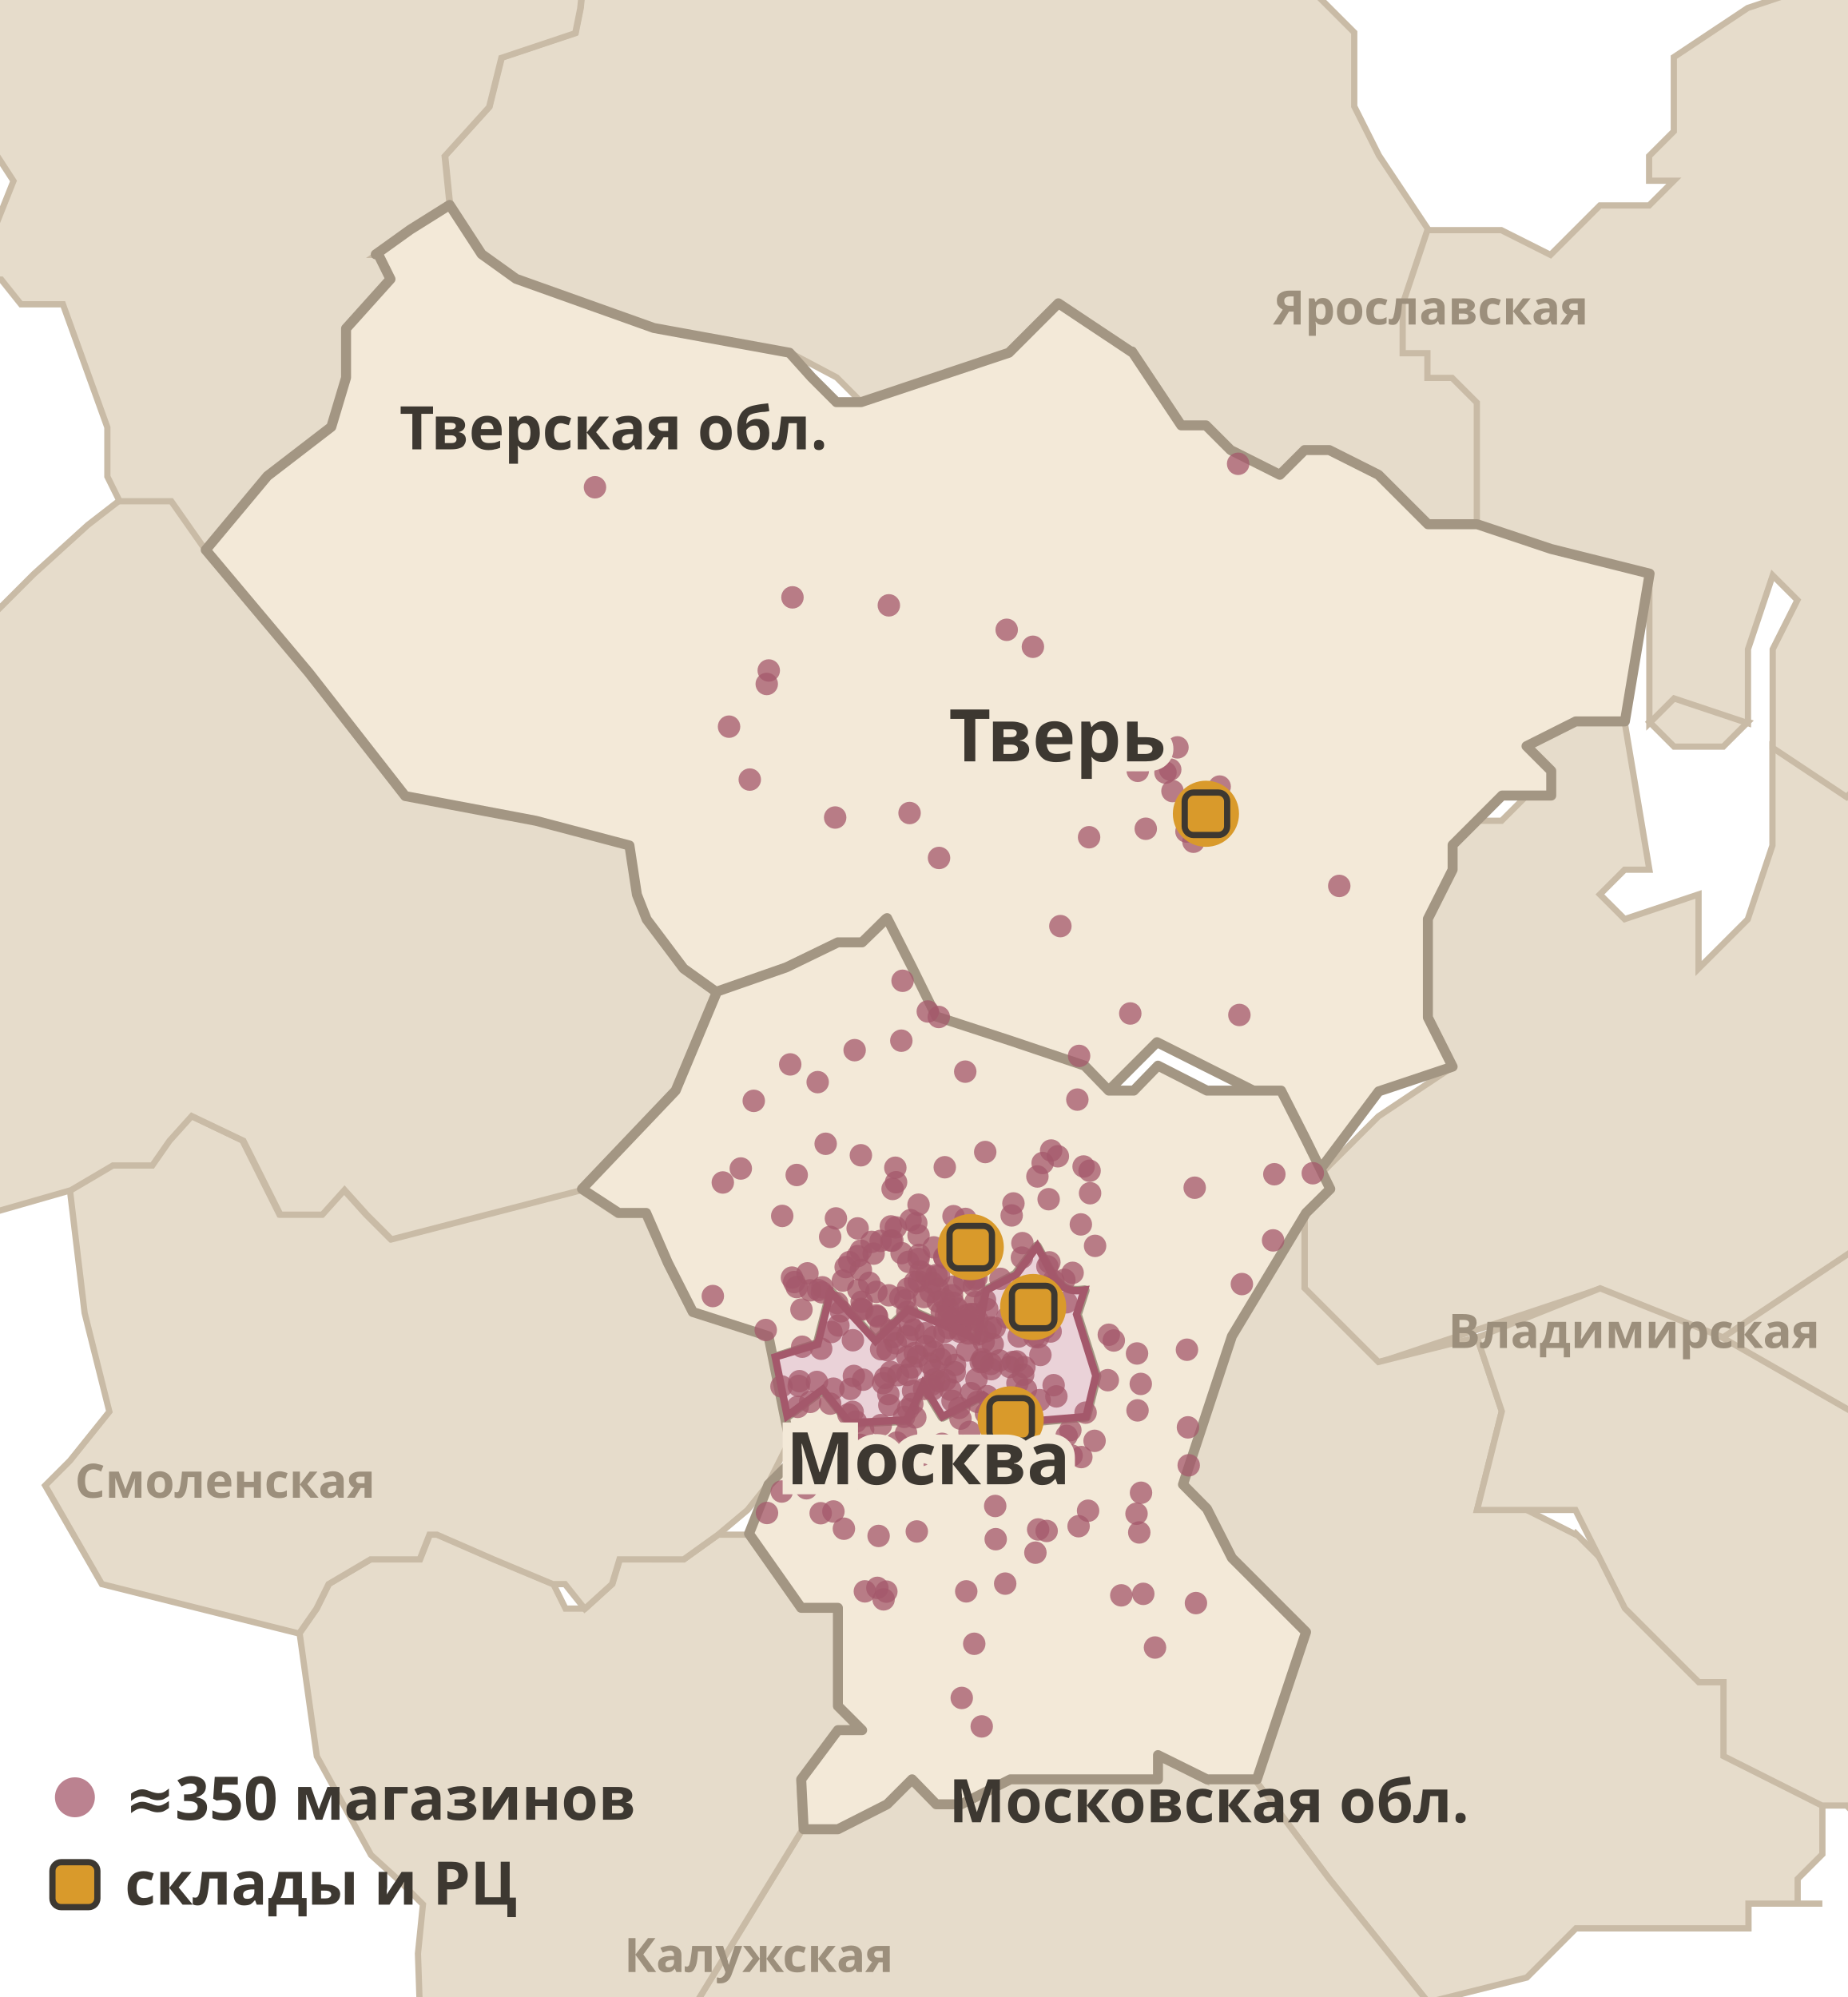
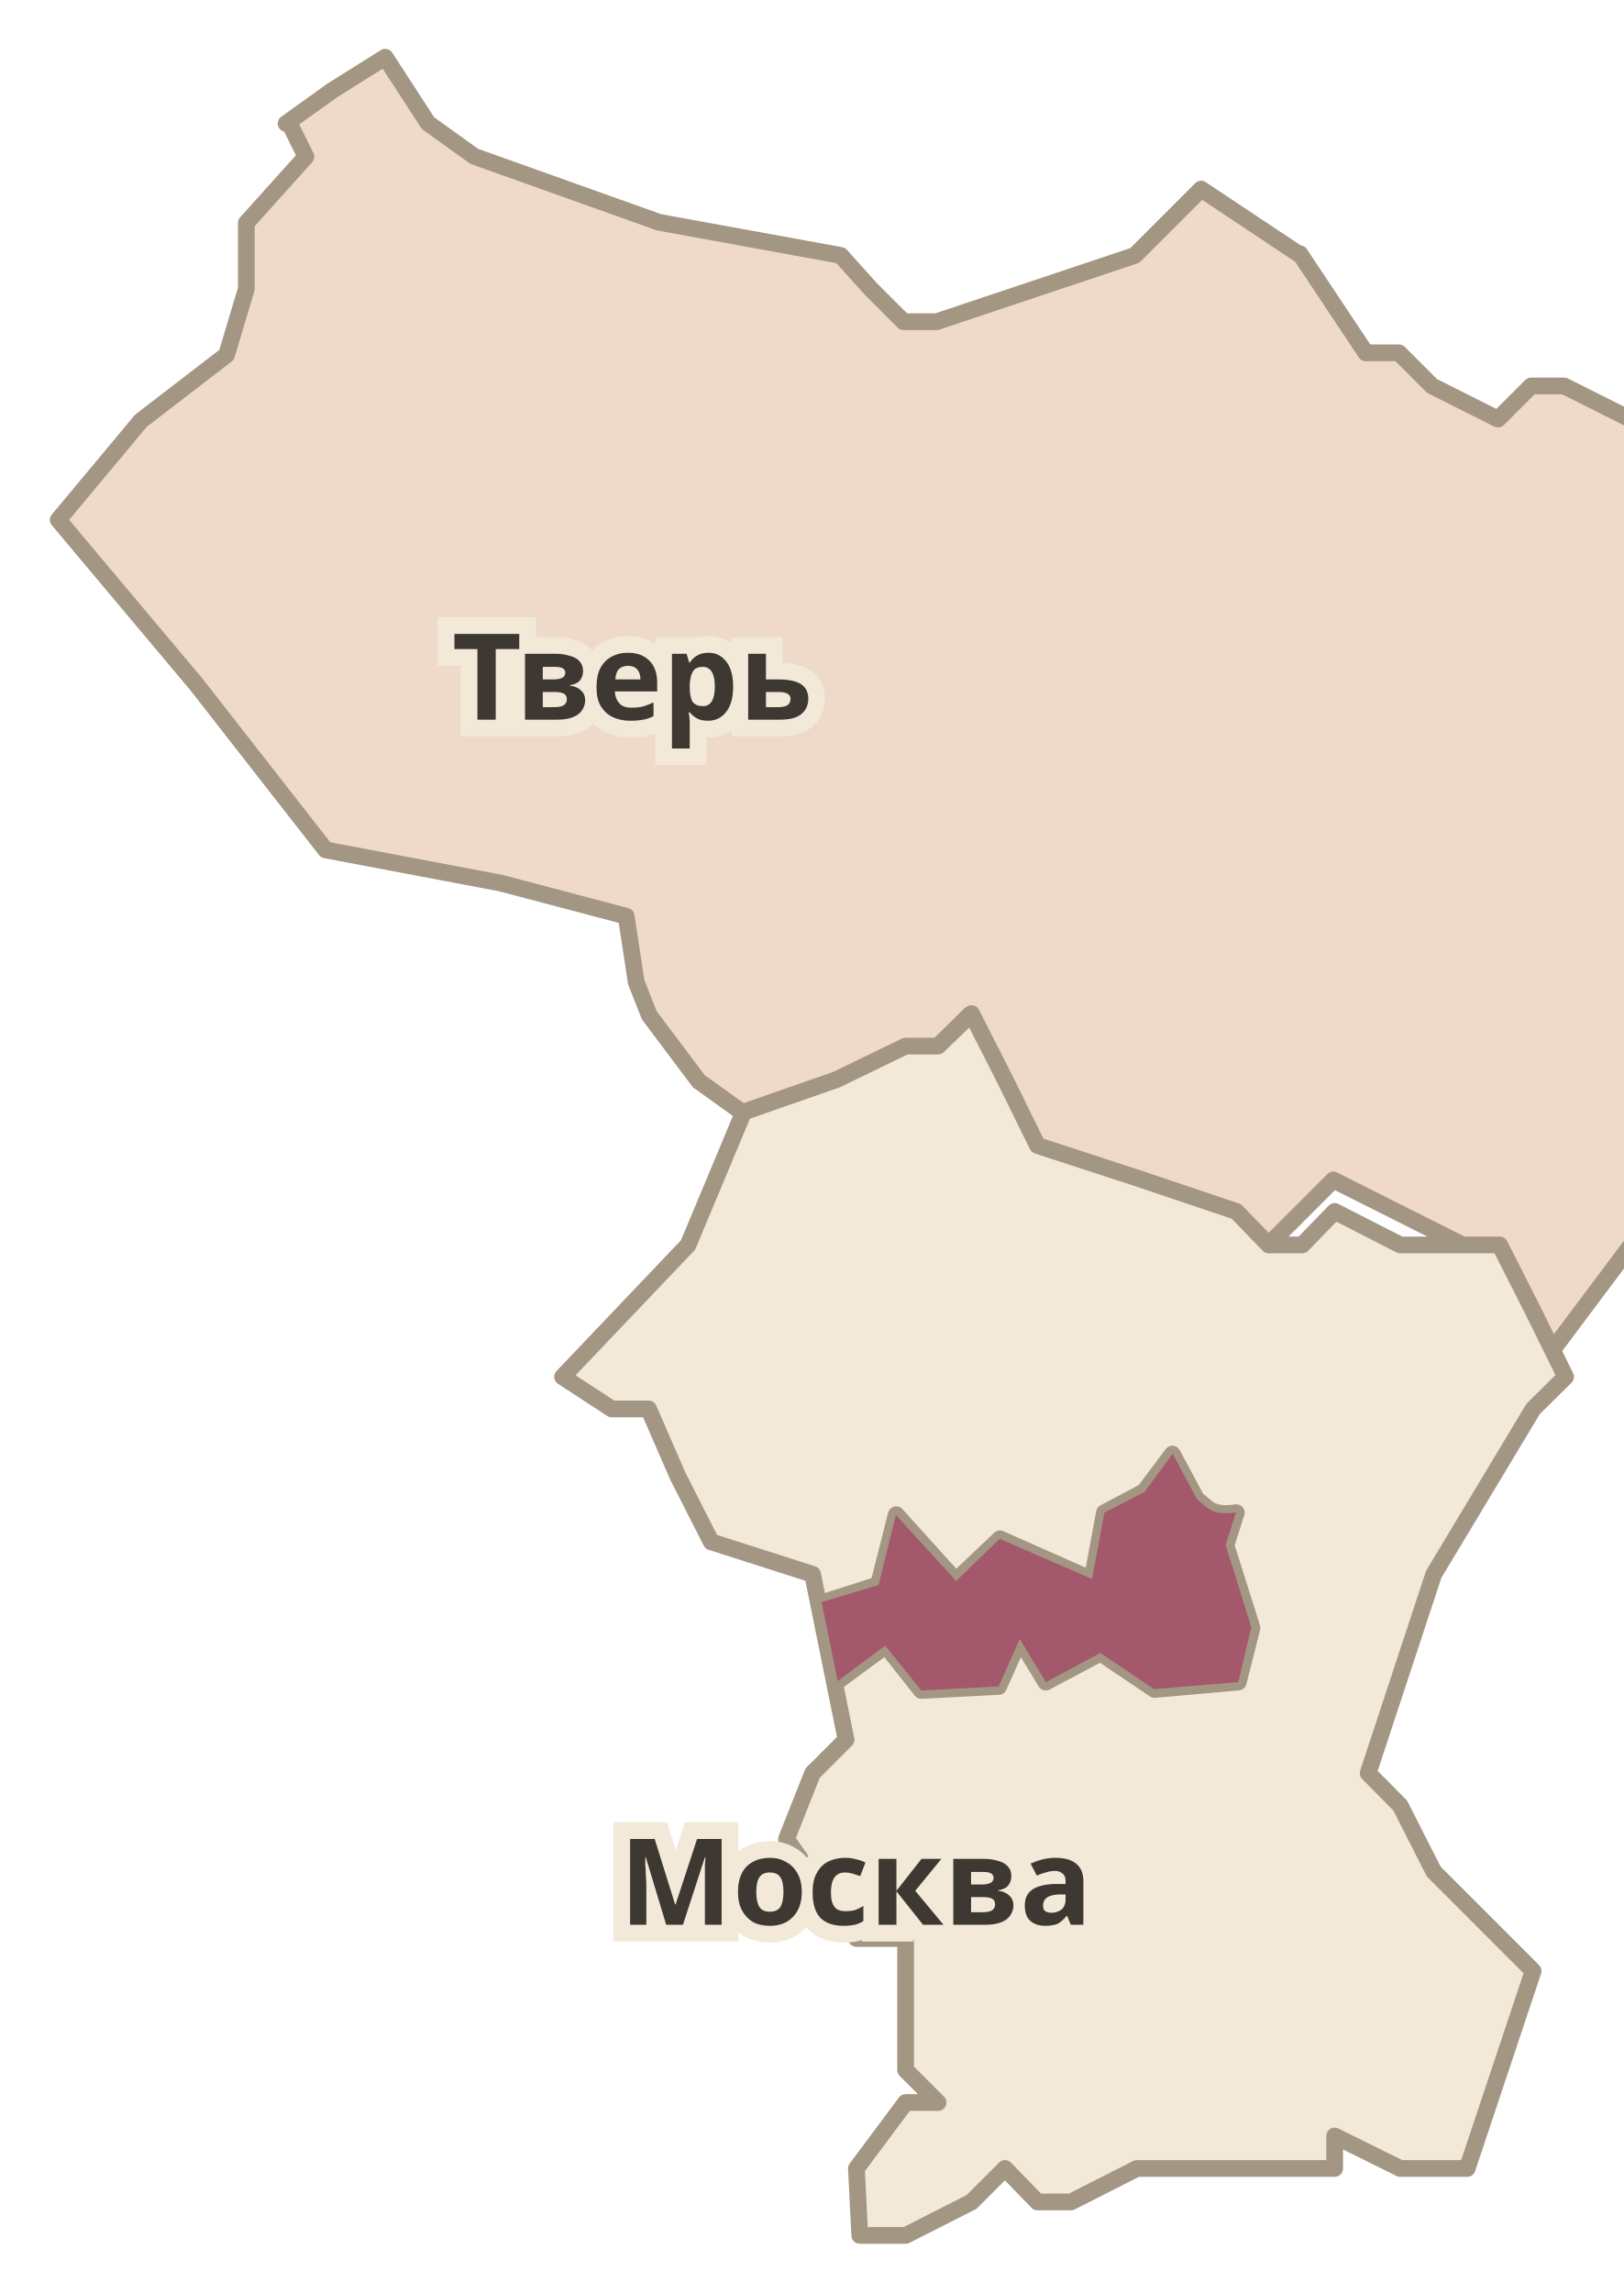
- <svg xmlns="http://www.w3.org/2000/svg" viewBox="88 208 74 80" role="img" aria-label="Схема: ~350 магазинов, склады и РЦ дивизиона Центральный в Москве, Московской и Тверской областях">
-   <style>.n{fill:#e6dccb;stroke:#c9bba6;stroke-width:.25}.r{fill:#f3e9d8;stroke:#a39683;stroke-width:.4;stroke-linejoin:round}.m{fill:#ead2d8;stroke:#a4586b;stroke-width:.3}.s{fill:#a4586b;opacity:.75}.h{fill:#d99a2b;stroke:#3d3831;stroke-width:.25}.p{fill:none;stroke:#d99a2b;stroke-width:.45;animation:p 2.4s ease-out infinite;transform-box:fill-box;transform-origin:center}.t{font:600 2.4px "Trebuchet MS",sans-serif;fill:#3d3831}.c{font:700 2.9px "Trebuchet MS",sans-serif;fill:#3d3831;paint-order:stroke;stroke:#f3e9d8;stroke-width:.8}.q{font:600 1.9px "Trebuchet MS",sans-serif;fill:#9c8f7c}@keyframes p{0%{transform:scale(.6);opacity:1}100%{transform:scale(2.8);opacity:0}}</style>
-   <path class="n" d="m 157.02,237.91 0.99,-0.99 -2.96,-0.99 -0.99,0.99 0.99,0.99 1.97,0 z m 6.91,0.99 -0.99,0 -0.99,0.99 -2.96,-1.97 0,3.95 -0.99,2.96 -1.97,1.97 0,-0.99 0,-0.99 0,-0.99 -2.96,0.99 -0.99,-0.99 0.99,-0.99 0.99,0 -0.99,-5.92 -1.97,0 -1.97,0.99 0.99,0.99 -0.99,0.99 -0.99,0.99 -1.97,0 0,0.99 0,0.99 -0.99,1.97 0,2.96 0,1.97 0.99,0.99 -2.96,1.97 -2.96,2.96 0,0.99 0,0.99 0,1.97 2.96,2.96 2.96,-0.99 5.92,-1.97 4.93,1.97 5.92,-3.95 6.91,-2.96 0,-0.99 0.99,-1.97 -3.95,-4.93 0,-4.93 -2.96,-2.96 z" />
-   <path class="n" d="m 151.1,269.47 -1.97,-0.99 -1.97,0 0.99,-3.95 -0.99,-2.96 0,0 -3.95,0.99 -2.96,-2.96 0,-1.97 0,-0.99 -2.96,4.93 -1.97,5.92 0.99,0.99 0.99,1.97 0,0 0.99,0.99 1.97,1.97 -1.97,5.92 2.96,3.95 3.95,4.93 3.95,-0.99 1.97,-1.97 3.95,0 2.96,0 0,-0.99 0.99,0 1.97,0 -0.99,0 0,-0.99 0.99,-0.99 0,-1.97 -1.97,-0.99 -1.97,-0.99 0,-0.99 0,-0.99 0,-0.99 -0.99,0 -2.96,-2.96 -0.99,-1.97 -0.99,-0.99 z" />
-   <path class="n" d="m 136.31,279.34 -1.97,-0.99 0,0.99 -0.99,0 -0.99,0 -0.99,0 -2.96,0 -1.97,0.99 -0.99,0 -0.99,-0.99 -0.99,0.99 -1.97,0.99 -1.38,0 -4.83,7.89 0.69,1.97 0,1.97 2.17,0 2.27,0.99 -0.3,1.97 0.39,1.97 1.97,0.99 2.96,0 0.99,1.97 0.99,0.99 1.97,0 0.99,-0.99 5.92,2.96 0.99,0 0.99,0 0.99,-0.99 0,0 0,-0.99 0.99,0.99 1.97,0 0,0 -0.99,-1.97 -1.97,0 1.97,-0.99 1.97,0 0.99,-0.99 1.97,-0.99 0,-1.97 0,0 0.99,-1.97 0,-1.97 -1.97,-0.99 -0.99,0 0,0 0.99,-0.99 0,-0.99 0,-0.99 -3.95,-4.93 -2.96,-3.95 -1.97,0 z" />
-   <path class="n" d="m 114.41,270.46 -1.58,0 -0.3,0.99 -1.09,0.99 -0.79,0 -0.49,-0.99 -2.37,-0.99 -2.27,-0.99 -0.3,0 -0.39,0.99 -1.97,0 -1.68,0.99 -0.49,0.99 -0.69,0.99 0.69,4.93 2.17,3.95 1.09,0.99 0.99,0.99 -0.2,1.97 0.1,2.96 1.68,1.97 1.28,0.99 1.87,0 0.39,-0.99 0.79,-0.99 0.79,0 0.79,0 1.28,-0.99 1.58,0 4.83,-7.89 -0.1,-1.97 1.48,-1.97 0.99,0 -0.99,-0.99 0,-0.99 0,-1.97 0,-0.99 -1.48,0 -2.07,-2.96 0,0 -1.18,0 -1.38,0.99 -0.99,0 z" />
-   <path class="n" d="m 115.69,260.6 -0.99,-1.97 -0.89,-1.97 -1.09,0 -1.48,-0.99 -7.6,1.97 -0.99,-0.99 -0.89,-0.99 -0.89,0.99 -1.68,0 -1.48,-2.96 -2.07,-0.99 -0.89,0.99 -0.69,0.99 -1.58,0 -1.68,0.99 0.59,4.93 0.99,3.95 -1.58,1.97 -0.99,0.99 2.27,3.95 3.95,0.99 3.95,0.99 0.69,-0.99 0.49,-0.99 1.68,-0.99 1.97,0 0.39,-0.99 0.3,0 2.27,0.99 2.37,0.99 0.49,0 0.79,0.99 1.09,-0.99 0.3,-0.99 1.58,0 0.99,0 1.38,-0.99 1.18,-0.99 0.79,-0.99 0.99,-1.97 -0.99,-3.95 -3.06,-1.97 z" />
-   <path class="n" d="m 113.22,241.85 -3.75,-0.99 -5.23,-0.99 -3.85,-4.93 -4.14,-4.93 -1.38,-1.97 -2.07,0 -1.28,0.99 -2.17,1.97 -2.96,2.96 -1.87,0 -0.1,1.97 0.2,0.99 0.3,0 0.1,0.99 -0.89,0 -0.99,0.99 -0.89,1.97 -0.39,2.96 0.39,1.97 -0.1,0.99 -0.99,0.99 -1.18,0.99 0.59,0.99 1.09,0.99 0.3,2.96 -0.99,0.99 0.2,1.97 -0.39,0.99 0.39,0 0.69,0 1.09,0 0.99,-0.99 3.45,0 3.45,-0.99 1.68,-0.99 1.58,0 0.69,-0.99 0.89,-0.99 2.07,0.99 1.48,2.96 1.68,0 0.89,-0.99 0.89,0.99 0.99,0.99 7.6,-1.97 3.75,-3.95 1.68,-3.95 -1.28,-0.99 -1.48,-1.97 -0.39,-0.99 -0.3,-1.97 z" />
-   <path class="n" d="m 127.43,199.43 0,-0.99 -2.96,0 -1.97,0.99 -0.99,-1.97 -1.38,-0.99 -1.87,0.99 -1.58,0 -4.93,1.97 0.69,3.95 0.99,2.96 -0.89,0.99 -1.18,0 -0.1,0.99 -0.2,0.99 -2.96,0.99 -0.49,1.97 -1.78,1.97 0.2,1.97 1.28,1.97 1.38,0.99 5.52,1.97 5.43,0.99 1.87,0.99 0.99,0.99 0,0 2.96,-0.99 2.96,-0.99 0.99,-0.99 0.99,-0.99 2.96,1.97 1.97,2.96 0,0 0.99,0 0.99,0.99 1.97,0.99 0.99,-0.99 0.99,0 1.97,0.99 0.99,1.97 0.99,0 1.97,0.99 0,-2.96 0,-2.96 -0.99,-0.99 -0.99,0 0,-0.99 -0.99,0 0,-1.97 0.99,-2.96 -1.97,-2.96 -0.99,-1.97 0,-2.96 -1.97,-1.97 0,-0.99 -0.99,-0.99 -1.97,0 -1.97,0 0,-1.97 0,-1.97 -0.99,-0.99 -0.99,-0.99 0,0 0,-0.99 -1.97,0.99 -1.97,0.99 -1.97,-0.99 z" />
-   <path class="n" d="m 114.01,186.61 -0.79,-1.97 -0.99,-2.96 -2.17,2.96 -2.27,1.97 -0.49,0 -2.56,0 -1.58,1.97 0.69,0.99 0.49,0.99 -1.48,2.96 -1.38,-0.99 0.39,-0.99 0.3,-0.99 -0.59,0 -0.2,0.99 0,0 -0.99,0 -0.79,-0.99 -1.78,0.99 -1.87,0 0,0.99 0.39,0 -0.1,0.99 -0.99,2.96 -2.27,1.97 -2.47,0.99 0.2,0.99 0.1,0.99 -2.47,2.96 -3.26,3.95 -0.1,0 0.1,0.99 0.79,0.99 0.99,0.99 -0.39,0.99 -0.1,0.99 0.89,0 1.28,1.97 -1.18,2.96 -0.79,0.99 1.48,0 0.79,0.99 1.68,0 1.78,4.93 0,1.97 0.49,0.99 2.07,0 1.38,1.97 2.56,-1.97 2.47,-1.97 0.59,-2.96 0,-1.97 0.89,-0.99 0.89,-0.99 -0.49,-0.99 -0.1,0 1.38,-0.99 1.58,-0.99 -0.2,-1.97 1.78,-1.97 0.49,-1.97 2.96,-0.99 0.2,-0.99 0.1,-0.99 1.18,0 0.89,-0.99 -0.99,-2.96 -0.69,-3.95 4.93,-1.97 -1.48,-2.96 0.69,-3.95 -0.89,-1.97 -0.99,-1.97 z" />
-   <path class="n" d="m 172.81,269.47 -1.97,-0.99 -1.97,-0.99 -0.99,-1.97 -0.99,-1.97 -0.99,0.99 -1.97,0.99 -6.91,-3.95 -4.93,-1.97 -4.93,1.97 0,0 0.99,2.96 -0.99,3.95 1.97,0 1.97,0 0.99,1.97 0.99,1.97 2.96,2.96 0.99,0 0,0 0,1.97 0,0.99 1.97,0.99 1.97,0.99 0.99,0 0.99,0.99 0.99,-0.99 1.97,-1.97 1.97,0.99 1.97,0.99 1.97,-0.99 0.99,-1.97 1.97,-0.99 0.99,0 0,-0.99 -1.97,-2.96 -2.96,0 0.99,-0.99 0.99,-1.97 z" />
-   <path class="n" d="m 185.63,251.72 -0.99,-0.99 -0.99,0 0,-0.99 0,-0.99 -0.99,0.99 -0.99,0.99 -2.96,-0.99 -2.96,-0.99 -0.99,0.99 0,0.99 -3.95,0.99 -0.99,1.97 0,0.99 -6.91,2.96 -5.92,3.95 6.91,3.95 1.97,-0.99 0.99,-0.99 0.99,1.97 0.99,1.97 1.97,0.99 1.97,0.99 -0.99,1.97 -0.99,0.99 2.96,0 1.97,2.96 3.95,1.97 3.95,0 1.97,-1.97 0.99,-0.99 2.96,2.96 0,1.97 0.99,0 0.99,0 3.95,0.99 1.97,-0.99 2.96,-1.97 0.99,0 1.97,0.99 0,-0.99 0.99,0 0.99,0 0.99,0 0.99,0 0,0 1.97,-0.99 0,-2.96 0.99,-2.96 0.99,-1.97 -0.99,-1.97 -1.97,-0.99 -0.99,0.99 -0.99,0.99 -0.99,0 -1.97,-0.99 -0.99,0.99 -0.99,0 -6.91,-4.93 -0.99,-1.97 -0.99,-1.97 -1.97,-0.99 -0.99,-0.99 0,0 0,-0.99 -3.95,-0.99 0,-1.97 0,-0.99 z" />
-   <path class="n" d="m 183.66,224.1 -0.99,0 -1.97,-0.99 0,-0.99 0,-0.99 -0.99,-0.99 -0.99,0 0,-3.95 0.99,-1.97 0.99,-2.96 0.99,-2.96 -2.96,-2.96 -1.97,-1.97 -0.99,0 -0.99,0 0,0.99 -2.96,0.99 -3.95,0.99 -0.99,-0.99 -0.99,-1.97 -1.97,0 -0.99,0.99 0,0.99 -1.97,1.97 -2.96,0.99 -2.96,1.97 0,0.99 0,0.99 0,0.99 -0.99,0.99 0,0.99 0.99,0 -0.99,0.99 -1.97,0 -0.99,0.99 -0.99,0.99 -1.97,-0.99 -2.96,0 -0.99,2.96 0,1.97 0.99,0 0,0.99 0.99,0 0.99,0.99 0,2.96 0,2.96 2.96,0 3.95,0.99 0,0.99 0,0.99 0,0.99 0,2.96 0.99,-0.99 2.96,0.99 0,-2.96 0.99,-2.96 0.99,0.99 -0.99,1.97 0,3.95 2.96,1.97 0.99,-0.99 0.99,0 2.96,2.96 0,4.93 3.95,4.93 3.95,-0.99 0,-0.99 0.99,-0.99 2.96,0.99 2.96,0.99 0.99,-0.99 0.99,-0.99 0,0.99 0,0.99 0.99,0 0.99,0.99 0,0.99 0,1.97 3.95,0.99 0,0.99 0,0 0.99,0.99 1.97,0.99 0.99,1.97 0.99,1.97 6.91,4.93 0.99,0 0.99,-0.99 1.97,0.99 0.99,0 0.99,-0.99 0.99,-0.99 1.97,0.99 0.99,1.97 1.97,-1.97 -0.99,-1.97 0.99,-0.99 0.99,-0.99 0,0 -0.99,0 -1.97,0 -0.99,-1.97 0,-0.99 1.97,-0.99 1.97,0 3.95,-1.97 1.97,-1.97 -0.99,-3.95 -1.97,-0.99 0,-1.97 0,-0.99 -3.95,0 -1.97,0 -2.96,-3.95 -1.97,-2.96 -1.97,0.99 -2.96,0 0,-0.99 0,-1.97 -1.97,0 -0.99,-0.99 -0.99,-0.99 0,-0.99 -0.99,-0.99 -0.99,-0.99 -0.99,0 0,0 0,-0.99 -1.97,0 -2.96,0.99 0,-1.97 -0.99,-0.99 -0.99,-0.99 -0.99,-0.99 -0.99,-0.99 -0.99,0 0,-0.99 -0.99,-1.97 z" />
-   <path class="r" d="m 133.35,222.12 -2.96,-1.97 -0.99,0.99 -0.99,0.99 -2.96,0.99 -2.96,0.99 -0.99,0 -0.99,-0.99 -0.89,-0.99 -5.43,-0.99 -5.52,-1.97 -1.38,-0.99 -1.28,-1.97 -1.58,0.99 -1.38,0.99 0.1,0 0.49,0.99 -0.89,0.99 -0.89,0.99 0,1.97 -0.59,1.97 -2.56,1.97 -2.47,2.96 4.14,4.93 3.85,4.93 5.23,0.99 3.75,0.99 0.3,1.97 0.39,0.99 1.48,1.97 1.38,0.99 2.66,-0.99 2.07,-0.99 0.99,0 0.99,-0.99 0.99,1.97 0.99,1.97 2.96,0.99 2.96,0.99 0.99,0.99 0.99,-0.99 0.99,-0.99 1.97,0.99 1.97,0.99 0.99,0 0.99,1.97 0,1.97 2.96,-3.95 2.96,-0.99 -0.99,-1.97 0,-0.99 0,-2.96 0.99,-1.97 0,-0.99 0.99,-0.99 0.99,-0.99 1.97,0 0,-0.99 -0.99,-0.99 1.97,-0.99 1.97,0 0.99,-5.92 0,0 -3.95,-0.99 -2.96,-0.99 -1.97,0 -0.99,-0.99 -0.99,-0.99 -1.97,-0.99 -0.99,0 -0.99,0.99 -1.97,-0.99 -0.99,-0.99 -0.99,0 0,0 -1.97,-2.96 z" />
+ <svg xmlns="http://www.w3.org/2000/svg" viewBox="94.5 214.5 48.5 68.5" role="img" aria-label="Московская и Тверская области">
+   <style>.r{fill:#f3e9d8;stroke:#a39683;stroke-width:.5;stroke-linejoin:round}.t{fill:#efd9c9}.m{fill:#a4586b}.k{font:700 3.6px "Trebuchet MS",sans-serif;fill:#3d3831;paint-order:stroke;stroke:#f3e9d8;stroke-width:1}</style>
+   <path class="r t" d="m 133.35,222.12 -2.96,-1.97 -0.99,0.99 -0.99,0.99 -2.96,0.99 -2.96,0.99 -0.99,0 -0.99,-0.99 -0.89,-0.99 -5.43,-0.99 -5.52,-1.97 -1.38,-0.99 -1.28,-1.97 -1.58,0.99 -1.38,0.99 0.1,0 0.49,0.99 -0.89,0.99 -0.89,0.99 0,1.97 -0.59,1.97 -2.56,1.97 -2.47,2.96 4.14,4.93 3.85,4.93 5.23,0.99 3.75,0.99 0.3,1.97 0.39,0.99 1.48,1.97 1.38,0.99 2.66,-0.99 2.07,-0.99 0.99,0 0.99,-0.99 0.99,1.97 0.99,1.97 2.96,0.99 2.96,0.99 0.99,0.99 0.99,-0.99 0.99,-0.99 1.97,0.99 1.97,0.99 0.99,0 0.99,1.97 0,1.97 2.96,-3.95 2.96,-0.99 -0.99,-1.97 0,-0.99 0,-2.96 0.99,-1.97 0,-0.99 0.99,-0.99 0.99,-0.99 1.97,0 0,-0.99 -0.99,-0.99 1.97,-0.99 1.97,0 0.99,-5.92 0,0 -3.95,-0.99 -2.96,-0.99 -1.97,0 -0.99,-0.99 -0.99,-0.99 -1.97,-0.99 -0.99,0 -0.99,0.99 -1.97,-0.99 -0.99,-0.99 -0.99,0 0,0 -1.97,-2.96 z" />
  <path class="r" d="m 123.53 244.78 L 122.53 245.75 L 121.56 245.75 L 119.5 246.75 L 116.72 247.72 L 115.06 251.69 L 111.31 255.63 L 112.78 256.59 L 113.88 256.59 L 114.75 258.59 L 115.75 260.56 L 118.78 261.53 L 119.78 266.47 L 118.78 267.47 L 118 269.44 L 120.09 272.41 L 121.56 272.41 L 121.56 273.38 L 121.56 275.34 L 121.56 276.34 L 122.53 277.31 L 121.56 277.31 L 120.09 279.28 L 120.19 281.28 L 121.56 281.28 L 123.53 280.28 L 124.53 279.28 L 125.5 280.28 L 126.5 280.28 L 128.47 279.28 L 131.44 279.28 L 132.41 279.28 L 133.41 279.28 L 134.38 279.28 L 134.38 278.31 L 136.34 279.28 L 138.34 279.28 L 140.31 273.38 L 138.34 271.41 L 137.34 270.41 L 136.34 268.44 L 135.38 267.47 L 137.34 261.53 L 140.31 256.59 L 141.28 255.63 L 140.31 253.66 L 139.31 251.69 L 138.34 251.69 L 136.34 251.69 L 134.38 250.69 L 133.41 251.69 L 132.41 251.69 L 131.44 250.69 L 128.47 249.69 L 125.5 248.72 L 124.53 246.75 L 123.53 244.78 z M 129.53 257.94 L 130.25 259.28 C 130.61 259.56 130.69 259.79 131.44 259.69 L 131.13 260.66 L 131.91 263.13 L 131.5 264.75 L 129 264.97 L 127.38 263.88 L 125.75 264.75 L 124.97 263.47 L 124.34 264.88 L 122.03 265 L 120.97 263.66 L 119.53 264.72 L 119.06 262.38 L 120.75 261.84 L 121.28 259.75 L 123.06 261.72 L 124.38 260.47 L 127.13 261.69 L 127.5 259.69 L 128.69 259.06 L 129.53 257.94 z" />
  <path class="m" d="m 130.25,259.26 -0.71,-1.33 -0.84,1.14 -1.2,0.62 -0.37,1.98 -2.76,-1.2 -1.3,1.26 -1.8,-1.97 -0.52,2.09 -1.7,0.51 0.48,2.36 1.42,-1.06 1.08,1.34 2.31,-0.12 0.63,-1.42 0.78,1.29 1.63,-0.87 1.6,1.08 2.52,-0.21 0.39,-1.64 -0.77,-2.46 0.31,-0.97 c -0.75,0.1 -0.84,-0.14 -1.19,-0.42 z" />
-   <circle class="s" cx="126.68" cy="260.89" r=".45" />
-   <circle class="s" cx="125.35" cy="263.66" r=".45" />
-   <circle class="s" cx="124.34" cy="261.53" r=".45" />
-   <circle class="s" cx="123.37" cy="263.41" r=".45" />
-   <circle class="s" cx="127.11" cy="263.25" r=".45" />
-   <circle class="s" cx="127.45" cy="260.08" r=".45" />
-   <circle class="s" cx="122.45" cy="265.88" r=".45" />
-   <circle class="s" cx="132.61" cy="261.70" r=".45" />
-   <circle class="s" cx="125.81" cy="260.05" r=".45" />
-   <circle class="s" cx="125.09" cy="259.08" r=".45" />
-   <circle class="s" cx="128.98" cy="263.07" r=".45" />
-   <circle class="s" cx="123.92" cy="265.79" r=".45" />
-   <circle class="s" cx="125.07" cy="267.17" r=".45" />
-   <circle class="s" cx="124.47" cy="256.88" r=".45" />
-   <circle class="s" cx="125.57" cy="259.63" r=".45" />
-   <circle class="s" cx="125.42" cy="263.26" r=".45" />
-   <circle class="s" cx="126.88" cy="266.05" r=".45" />
-   <circle class="s" cx="123.68" cy="257.13" r=".45" />
-   <circle class="s" cx="127.84" cy="261.19" r=".45" />
-   <circle class="s" cx="125.30" cy="263.48" r=".45" />
-   <circle class="s" cx="122.49" cy="260.43" r=".45" />
-   <circle class="s" cx="125.24" cy="262.63" r=".45" />
-   <circle class="s" cx="123.60" cy="259.89" r=".45" />
-   <circle class="s" cx="123.27" cy="257.71" r=".45" />
-   <circle class="s" cx="123.89" cy="255.36" r=".45" />
-   <circle class="s" cx="128.73" cy="259.79" r=".45" />
-   <circle class="s" cx="128.52" cy="256.69" r=".45" />
-   <circle class="s" cx="122.02" cy="258.56" r=".45" />
-   <circle class="s" cx="127.46" cy="254.15" r=".45" />
-   <circle class="s" cx="123.88" cy="257.17" r=".45" />
-   <circle class="s" cx="127.49" cy="264.62" r=".45" />
-   <circle class="s" cx="124.11" cy="258.20" r=".45" />
-   <circle class="s" cx="122.54" cy="260.46" r=".45" />
-   <circle class="s" cx="125.61" cy="259.11" r=".45" />
-   <circle class="s" cx="126.74" cy="262.10" r=".45" />
-   <circle class="s" cx="127.47" cy="261.34" r=".45" />
-   <circle class="s" cx="122.82" cy="259.39" r=".45" />
-   <circle class="s" cx="122.35" cy="258.32" r=".45" />
-   <circle class="s" cx="123.13" cy="260.74" r=".45" />
-   <circle class="s" cx="128.95" cy="257.80" r=".45" />
-   <circle class="s" cx="128.72" cy="262.54" r=".45" />
-   <circle class="s" cx="125.67" cy="262.44" r=".45" />
-   <circle class="s" cx="126.00" cy="261.20" r=".45" />
-   <circle class="s" cx="124.34" cy="262.35" r=".45" />
-   <circle class="s" cx="127.76" cy="261.85" r=".45" />
-   <circle class="s" cx="129.03" cy="262.77" r=".45" />
-   <circle class="s" cx="127.17" cy="261.46" r=".45" />
-   <circle class="s" cx="123.10" cy="259.75" r=".45" />
-   <circle class="s" cx="124.80" cy="259.33" r=".45" />
-   <circle class="s" cx="124.54" cy="264.24" r=".45" />
-   <circle class="s" cx="126.62" cy="259.30" r=".45" />
-   <circle class="s" cx="122.57" cy="263.27" r=".45" />
-   <circle class="s" cx="123.62" cy="264.29" r=".45" />
-   <circle class="s" cx="124.34" cy="263.08" r=".45" />
-   <circle class="s" cx="129.83" cy="261.22" r=".45" />
-   <circle class="s" cx="124.79" cy="257.49" r=".45" />
-   <circle class="s" cx="121.87" cy="258.76" r=".45" />
-   <circle class="s" cx="126.33" cy="260.42" r=".45" />
-   <circle class="s" cx="124.81" cy="258.27" r=".45" />
-   <circle class="s" cx="128.34" cy="260.78" r=".45" />
-   <circle class="s" cx="127.86" cy="268.33" r=".45" />
-   <circle class="s" cx="122.48" cy="258.10" r=".45" />
-   <circle class="s" cx="123.45" cy="263.20" r=".45" />
-   <circle class="s" cx="126.12" cy="260.88" r=".45" />
-   <circle class="s" cx="120.13" cy="261.95" r=".45" />
-   <circle class="s" cx="123.78" cy="261.56" r=".45" />
-   <circle class="s" cx="124.20" cy="266.86" r=".45" />
-   <circle class="s" cx="127.69" cy="262.64" r=".45" />
-   <circle class="s" cx="120.45" cy="259.69" r=".45" />
-   <circle class="s" cx="121.58" cy="261.10" r=".45" />
-   <circle class="s" cx="121.53" cy="260.20" r=".45" />
-   <circle class="s" cx="126.46" cy="261.26" r=".45" />
-   <circle class="s" cx="122.99" cy="258.22" r=".45" />
-   <circle class="s" cx="122.35" cy="257.21" r=".45" />
-   <circle class="s" cx="128.07" cy="259.23" r=".45" />
-   <circle class="s" cx="128.72" cy="267.16" r=".45" />
-   <circle class="s" cx="124.06" cy="259.98" r=".45" />
-   <circle class="s" cx="127.54" cy="263.93" r=".45" />
-   <circle class="s" cx="121.68" cy="260.53" r=".45" />
-   <circle class="s" cx="126.19" cy="259.54" r=".45" />
-   <circle class="s" cx="127.07" cy="260.16" r=".45" />
-   <circle class="s" cx="125.83" cy="261.36" r=".45" />
-   <circle class="s" cx="125.00" cy="259.96" r=".45" />
-   <circle class="s" cx="121.76" cy="259.30" r=".45" />
-   <circle class="s" cx="123.69" cy="257.70" r=".45" />
-   <circle class="s" cx="123.88" cy="261.81" r=".45" />
-   <circle class="s" cx="124.25" cy="260.09" r=".45" />
-   <circle class="s" cx="120.72" cy="263.36" r=".45" />
-   <circle class="s" cx="124.37" cy="264.45" r=".45" />
-   <circle class="s" cx="124.59" cy="261.27" r=".45" />
-   <circle class="s" cx="121.98" cy="264.66" r=".45" />
-   <circle class="s" cx="129.01" cy="260.76" r=".45" />
-   <circle class="s" cx="124.38" cy="258.55" r=".45" />
-   <circle class="s" cx="125.96" cy="260.40" r=".45" />
-   <circle class="s" cx="127.54" cy="260.44" r=".45" />
-   <circle class="s" cx="126.86" cy="260.64" r=".45" />
-   <circle class="s" cx="125.08" cy="261.92" r=".45" />
-   <circle class="s" cx="126.47" cy="264.83" r=".45" />
-   <circle class="s" cx="123.29" cy="262.05" r=".45" />
-   <circle class="s" cx="125.83" cy="258.39" r=".45" />
-   <circle class="s" cx="127.11" cy="259.20" r=".45" />
-   <circle class="s" cx="124.36" cy="259.62" r=".45" />
-   <circle class="s" cx="125.40" cy="257.97" r=".45" />
-   <circle class="s" cx="130.31" cy="263.94" r=".45" />
-   <circle class="s" cx="124.72" cy="269.35" r=".45" />
-   <circle class="s" cx="125.01" cy="263.64" r=".45" />
-   <circle class="s" cx="122.20" cy="263.12" r=".45" />
-   <circle class="s" cx="125.56" cy="260.14" r=".45" />
-   <circle class="s" cx="130.03" cy="258.57" r=".45" />
-   <circle class="s" cx="127.37" cy="262.55" r=".45" />
-   <circle class="s" cx="126.00" cy="260.74" r=".45" />
-   <circle class="s" cx="129.58" cy="261.57" r=".45" />
-   <circle class="s" cx="126.25" cy="262.68" r=".45" />
-   <circle class="s" cx="124.29" cy="265.41" r=".45" />
-   <circle class="s" cx="130.22" cy="267.14" r=".45" />
-   <circle class="s" cx="125.87" cy="263.29" r=".45" />
-   <circle class="s" cx="122.15" cy="264.56" r=".45" />
-   <circle class="s" cx="127.70" cy="262.85" r=".45" />
-   <circle class="s" cx="128.93" cy="258.38" r=".45" />
-   <circle class="s" cx="124.70" cy="257.00" r=".45" />
-   <circle class="s" cx="123.68" cy="261.30" r=".45" />
-   <circle class="s" cx="122.38" cy="259.67" r=".45" />
-   <circle class="s" cx="124.65" cy="259.35" r=".45" />
-   <circle class="s" cx="124.51" cy="262.78" r=".45" />
-   <circle class="s" cx="128.81" cy="260.38" r=".45" />
-   <circle class="s" cx="128.73" cy="264.32" r=".45" />
-   <circle class="s" cx="128.80" cy="261.54" r=".45" />
-   <circle class="s" cx="125.06" cy="261.41" r=".45" />
-   <circle class="s" cx="126.45" cy="261.35" r=".45" />
-   <circle class="s" cx="128.03" cy="262.50" r=".45" />
-   <circle class="s" cx="125.90" cy="262.27" r=".45" />
-   <circle class="s" cx="123.10" cy="260.69" r=".45" />
-   <circle class="s" cx="125.72" cy="260.55" r=".45" />
-   <circle class="s" cx="123.74" cy="257.70" r=".45" />
-   <circle class="s" cx="125.41" cy="261.56" r=".45" />
-   <circle class="s" cx="126.93" cy="257.44" r=".45" />
-   <circle class="s" cx="124.76" cy="262.34" r=".45" />
-   <circle class="s" cx="127.28" cy="262.57" r=".45" />
-   <circle class="s" cx="124.64" cy="262.20" r=".45" />
-   <circle class="s" cx="128.44" cy="262.76" r=".45" />
-   <circle class="s" cx="124.66" cy="264.78" r=".45" />
-   <circle class="s" cx="130.71" cy="260.17" r=".45" />
-   <circle class="s" cx="123.97" cy="263.09" r=".45" />
-   <circle class="s" cx="129.67" cy="262.28" r=".45" />
-   <circle class="s" cx="123.28" cy="261.12" r=".45" />
-   <circle class="s" cx="120.94" cy="259.57" r=".45" />
-   <circle class="s" cx="122.06" cy="263.64" r=".45" />
-   <circle class="s" cx="127.03" cy="259.26" r=".45" />
-   <circle class="s" cx="125.40" cy="262.15" r=".45" />
-   <circle class="s" cx="126.47" cy="260.94" r=".45" />
-   <circle class="s" cx="125.27" cy="259.76" r=".45" />
-   <circle class="s" cx="127.34" cy="262.45" r=".45" />
-   <circle class="s" cx="125.89" cy="260.69" r=".45" />
-   <circle class="s" cx="130.19" cy="259.31" r=".45" />
-   <circle class="s" cx="125.41" cy="262.88" r=".45" />
-   <circle class="s" cx="127.01" cy="259.52" r=".45" />
-   <circle class="s" cx="130.96" cy="258.99" r=".45" />
-   <circle class="s" cx="123.55" cy="262.09" r=".45" />
-   <circle class="s" cx="126.24" cy="262.97" r=".45" />
-   <circle class="s" cx="125.62" cy="263.33" r=".45" />
-   <circle class="s" cx="124.79" cy="258.43" r=".45" />
-   <circle class="s" cx="123.58" cy="263.85" r=".45" />
-   <circle class="s" cx="127.15" cy="264.16" r=".45" />
-   <circle class="s" cx="124.44" cy="261.09" r=".45" />
-   <circle class="s" cx="126.19" cy="256.72" r=".45" />
-   <circle class="s" cx="127.01" cy="260.64" r=".45" />
-   <circle class="s" cx="124.95" cy="266.94" r=".45" />
-   <circle class="s" cx="132.41" cy="261.47" r=".45" />
-   <circle class="s" cx="126.77" cy="267.11" r=".45" />
-   <circle class="s" cx="129.17" cy="261.15" r=".45" />
-   <circle class="s" cx="128.57" cy="262.56" r=".45" />
-   <circle class="s" cx="125.82" cy="258.35" r=".45" />
-   <circle class="s" cx="134.26" cy="274.00" r=".45" />
-   <circle class="s" cx="130.72" cy="265.52" r=".45" />
-   <circle class="s" cx="120.87" cy="268.62" r=".45" />
-   <circle class="s" cx="123.14" cy="271.61" r=".45" />
-   <circle class="s" cx="118.19" cy="252.10" r=".45" />
-   <circle class="s" cx="131.40" cy="254.73" r=".45" />
-   <circle class="s" cx="116.95" cy="255.37" r=".45" />
-   <circle class="s" cx="124.10" cy="249.69" r=".45" />
-   <circle class="s" cx="131.66" cy="255.80" r=".45" />
-   <circle class="s" cx="126.18" cy="260.19" r=".45" />
-   <circle class="s" cx="131.58" cy="268.52" r=".45" />
-   <circle class="s" cx="123.75" cy="255.63" r=".45" />
-   <circle class="s" cx="119.95" cy="264.36" r=".45" />
-   <circle class="s" cx="121.25" cy="257.55" r=".45" />
-   <circle class="s" cx="131.31" cy="266.37" r=".45" />
-   <circle class="s" cx="130.37" cy="254.32" r=".45" />
-   <circle class="s" cx="133.63" cy="269.39" r=".45" />
-   <circle class="s" cx="120.45" cy="264.16" r=".45" />
-   <circle class="s" cx="124.34" cy="260.55" r=".45" />
-   <circle class="s" cx="130.92" cy="266.31" r=".45" />
-   <circle class="s" cx="119.91" cy="259.56" r=".45" />
-   <circle class="s" cx="122.28" cy="264.95" r=".45" />
-   <circle class="s" cx="129.55" cy="255.13" r=".45" />
-   <circle class="s" cx="129.76" cy="254.59" r=".45" />
-   <circle class="s" cx="121.38" cy="268.55" r=".45" />
-   <circle class="s" cx="132.91" cy="271.91" r=".45" />
-   <circle class="s" cx="129.09" cy="263.66" r=".45" />
-   <circle class="s" cx="128.75" cy="263.41" r=".45" />
-   <circle class="s" cx="121.07" cy="253.82" r=".45" />
-   <circle class="s" cx="128.93" cy="260.31" r=".45" />
-   <circle class="s" cx="122.48" cy="258.87" r=".45" />
-   <circle class="s" cx="128.26" cy="271.44" r=".45" />
-   <circle class="s" cx="127.32" cy="277.16" r=".45" />
-   <circle class="s" cx="129.92" cy="269.33" r=".45" />
-   <circle class="s" cx="119.30" cy="263.54" r=".45" />
-   <circle class="s" cx="124.57" cy="263.72" r=".45" />
-   <circle class="s" cx="130.87" cy="265.29" r=".45" />
-   <circle class="s" cx="121.38" cy="263.63" r=".45" />
-   <circle class="s" cx="125.73" cy="265.84" r=".45" />
-   <circle class="s" cx="119.65" cy="250.64" r=".45" />
-   <circle class="s" cx="129.43" cy="261.55" r=".45" />
-   <circle class="s" cx="129.58" cy="269.27" r=".45" />
-   <circle class="s" cx="120.77" cy="259.68" r=".45" />
-   <circle class="s" cx="130.20" cy="263.49" r=".45" />
-   <circle class="s" cx="133.79" cy="271.85" r=".45" />
-   <circle class="s" cx="135.54" cy="262.07" r=".45" />
-   <circle class="s" cx="121.48" cy="256.81" r=".45" />
-   <circle class="s" cx="120.30" cy="267.62" r=".45" />
-   <circle class="s" cx="135.85" cy="255.58" r=".45" />
-   <circle class="s" cx="126.61" cy="257.91" r=".45" />
-   <circle class="s" cx="130.00" cy="256.04" r=".45" />
-   <circle class="s" cx="130.10" cy="254.09" r=".45" />
-   <circle class="s" cx="127.15" cy="260.90" r=".45" />
-   <circle class="s" cx="122.64" cy="271.75" r=".45" />
-   <circle class="s" cx="126.78" cy="261.42" r=".45" />
-   <circle class="s" cx="121.99" cy="267.39" r=".45" />
-   <circle class="s" cx="125.84" cy="254.76" r=".45" />
-   <circle class="s" cx="130.63" cy="259.27" r=".45" />
-   <circle class="s" cx="119.99" cy="263.52" r=".45" />
-   <circle class="s" cx="121.25" cy="264.23" r=".45" />
-   <circle class="s" cx="127.73" cy="266.98" r=".45" />
-   <circle class="s" cx="126.06" cy="263.67" r=".45" />
-   <circle class="s" cx="122.37" cy="266.74" r=".45" />
-   <circle class="s" cx="120.34" cy="259.01" r=".45" />
-   <circle class="s" cx="119.33" cy="256.71" r=".45" />
-   <circle class="s" cx="126.71" cy="266.57" r=".45" />
-   <circle class="s" cx="133.27" cy="248.60" r=".45" />
-   <circle class="s" cx="133.54" cy="262.22" r=".45" />
-   <circle class="s" cx="131.64" cy="254.90" r=".45" />
-   <circle class="s" cx="126.15" cy="264.12" r=".45" />
-   <circle class="s" cx="129.64" cy="264.09" r=".45" />
-   <circle class="s" cx="126.66" cy="250.93" r=".45" />
-   <circle class="s" cx="124.79" cy="256.26" r=".45" />
-   <circle class="s" cx="124.14" cy="266.50" r=".45" />
-   <circle class="s" cx="133.70" cy="267.80" r=".45" />
-   <circle class="s" cx="125.51" cy="259.08" r=".45" />
-   <circle class="s" cx="140.58" cy="255.00" r=".45" />
-   <circle class="s" cx="120.02" cy="263.33" r=".45" />
-   <circle class="s" cx="121.57" cy="266.51" r=".45" />
-   <circle class="s" cx="127.02" cy="273.85" r=".45" />
-   <circle class="s" cx="127.40" cy="261.75" r=".45" />
-   <circle class="s" cx="131.84" cy="265.72" r=".45" />
-   <circle class="s" cx="126.67" cy="256.83" r=".45" />
-   <circle class="s" cx="123.68" cy="262.96" r=".45" />
-   <circle class="s" cx="126.72" cy="260.68" r=".45" />
-   <circle class="s" cx="121.80" cy="269.24" r=".45" />
-   <circle class="s" cx="128.16" cy="264.09" r=".45" />
-   <circle class="s" cx="119.91" cy="255.07" r=".45" />
-   <circle class="s" cx="124.21" cy="264.76" r=".45" />
-   <circle class="s" cx="133.52" cy="268.64" r=".45" />
-   <circle class="s" cx="123.50" cy="271.76" r=".45" />
-   <circle class="s" cx="122.16" cy="261.69" r=".45" />
-   <circle class="s" cx="133.56" cy="264.50" r=".45" />
-   <circle class="s" cx="122.57" cy="265.27" r=".45" />
-   <circle class="s" cx="128.72" cy="266.10" r=".45" />
-   <circle class="s" cx="135.90" cy="272.22" r=".45" />
-   <circle class="s" cx="120.89" cy="262.03" r=".45" />
-   <circle class="s" cx="126.42" cy="264.40" r=".45" />
-   <circle class="s" cx="119.31" cy="267.75" r=".45" />
-   <circle class="s" cx="138.99" cy="257.69" r=".45" />
-   <circle class="s" cx="124.63" cy="266.34" r=".45" />
-   <circle class="s" cx="122.48" cy="254.28" r=".45" />
-   <circle class="s" cx="127.88" cy="269.66" r=".45" />
-   <circle class="s" cx="119.72" cy="259.18" r=".45" />
-   <circle class="s" cx="125.34" cy="259.39" r=".45" />
-   <circle class="s" cx="122.51" cy="260.15" r=".45" />
-   <circle class="s" cx="120.92" cy="259.77" r=".45" />
-   <circle class="s" cx="126.13" cy="259.89" r=".45" />
-   <circle class="s" cx="121.30" cy="261.36" r=".45" />
-   <circle class="s" cx="118.67" cy="261.28" r=".45" />
-   <circle class="s" cx="130.14" cy="260.04" r=".45" />
-   <circle class="s" cx="131.20" cy="269.14" r=".45" />
-   <circle class="s" cx="124.87" cy="258.93" r=".45" />
-   <circle class="s" cx="128.59" cy="256.21" r=".45" />
-   <circle class="s" cx="127.68" cy="261.18" r=".45" />
-   <circle class="s" cx="131.29" cy="257.05" r=".45" />
-   <circle class="s" cx="131.48" cy="264.59" r=".45" />
-   <circle class="s" cx="129.61" cy="259.59" r=".45" />
-   <circle class="s" cx="131.22" cy="250.30" r=".45" />
-   <circle class="s" cx="126.52" cy="276.02" r=".45" />
-   <circle class="s" cx="130.08" cy="261.34" r=".45" />
-   <circle class="s" cx="123.19" cy="269.53" r=".45" />
-   <circle class="s" cx="126.75" cy="266.16" r=".45" />
-   <circle class="s" cx="126.83" cy="265.36" r=".45" />
-   <circle class="s" cx="125.61" cy="242.37" r=".45" />
-   <circle class="s" cx="135.58" cy="265.18" r=".45" />
-   <circle class="s" cx="126.89" cy="263.81" r=".45" />
-   <circle class="s" cx="124.15" cy="247.29" r=".45" />
-   <circle class="s" cx="137.64" cy="248.66" r=".45" />
-   <circle class="s" cx="122.23" cy="250.07" r=".45" />
-   <circle class="s" cx="133.69" cy="263.44" r=".45" />
-   <circle class="s" cx="117.67" cy="254.81" r=".45" />
-   <circle class="s" cx="131.15" cy="252.05" r=".45" />
-   <circle class="s" cx="132.37" cy="263.29" r=".45" />
-   <circle class="s" cx="131.86" cy="257.91" r=".45" />
-   <circle class="s" cx="128.49" cy="264.86" r=".45" />
-   <circle class="s" cx="121.45" cy="240.75" r=".45" />
-   <circle class="s" cx="135.61" cy="266.70" r=".45" />
-   <circle class="s" cx="122.91" cy="257.75" r=".45" />
-   <circle class="s" cx="120.75" cy="251.35" r=".45" />
-   <circle class="s" cx="120.10" cy="260.46" r=".45" />
-   <circle class="s" cx="119.81" cy="259.36" r=".45" />
-   <circle class="s" cx="123.39" cy="272.07" r=".45" />
-   <circle class="s" cx="116.55" cy="259.92" r=".45" />
-   <circle class="s" cx="130.47" cy="245.10" r=".45" />
-   <circle class="s" cx="126.70" cy="271.75" r=".45" />
-   <circle class="s" cx="118.72" cy="268.61" r=".45" />
-   <circle class="s" cx="129.95" cy="258.73" r=".45" />
-   <circle class="s" cx="129.47" cy="270.20" r=".45" />
-   <circle class="s" cx="139.04" cy="255.04" r=".45" />
-   <circle class="s" cx="123.28" cy="265.09" r=".45" />
-   <circle class="s" cx="123.86" cy="254.78" r=".45" />
-   <circle class="s" cx="137.74" cy="259.44" r=".45" />
-   <circle class="s" cx="133.89" cy="241.20" r=".45" />
-   <circle class="s" cx="134.68" cy="238.95" r=".45" />
-   <circle class="s" cx="135.16" cy="237.94" r=".45" />
-   <circle class="s" cx="134.96" cy="239.69" r=".45" />
-   <circle class="s" cx="135.80" cy="241.72" r=".45" />
-   <circle class="s" cx="133.57" cy="238.88" r=".45" />
-   <circle class="s" cx="136.85" cy="239.51" r=".45" />
-   <circle class="s" cx="135.52" cy="241.31" r=".45" />
-   <circle class="s" cx="134.87" cy="238.83" r=".45" />
-   <circle class="s" cx="133.39" cy="238.44" r=".45" />
-   <circle class="s" cx="123.60" cy="232.25" r=".45" />
-   <circle class="s" cx="141.64" cy="243.49" r=".45" />
-   <circle class="s" cx="125.60" cy="248.74" r=".45" />
-   <circle class="s" cx="125.16" cy="248.52" r=".45" />
-   <circle class="s" cx="117.20" cy="237.11" r=".45" />
-   <circle class="s" cx="129.37" cy="233.91" r=".45" />
-   <circle class="s" cx="137.59" cy="226.58" r=".45" />
-   <circle class="s" cx="128.32" cy="233.23" r=".45" />
-   <circle class="s" cx="118.79" cy="234.86" r=".45" />
-   <circle class="s" cx="111.83" cy="227.52" r=".45" />
-   <circle class="s" cx="118.03" cy="239.23" r=".45" />
-   <circle class="s" cx="124.43" cy="240.57" r=".45" />
-   <circle class="s" cx="131.62" cy="241.54" r=".45" />
-   <circle class="s" cx="119.74" cy="231.93" r=".45" />
-   <circle class="s" cx="118.71" cy="235.40" r=".45" />
-   <circle class="p" cx="126.88" cy="257.96" r="1.1" style="animation-delay:0.0s" />
-   <rect class="h" x="126.03" y="257.11" width="1.7" height="1.7" rx=".35" />
-   <circle class="p" cx="128.48" cy="264.86" r="1.1" style="animation-delay:0.6s" />
-   <rect class="h" x="127.63" y="264.01" width="1.7" height="1.7" rx=".35" />
-   <circle class="p" cx="129.38" cy="260.36" r="1.1" style="animation-delay:1.2s" />
-   <rect class="h" x="128.53" y="259.51" width="1.7" height="1.7" rx=".35" />
-   <circle class="p" cx="136.30" cy="240.60" r="1.1" style="animation-delay:1.8s" />
-   <rect class="h" x="135.45" y="239.75" width="1.7" height="1.7" rx=".35" />
-   <text class="c" x="119.48" y="267.46">Москва</text>
-   <text class="c" x="126" y="238.5">Тверь</text>
-   <text class="t" x="104" y="226">Тверская обл.</text>
-   <text class="t" x="126" y="281">Московская обл.</text>
-   <text class="q" x="139" y="221">Ярославская</text>
-   <text class="q" x="146" y="262">Владимирская</text>
-   <text class="q" x="91" y="268">Смоленская</text>
-   <text class="q" x="113" y="287">Калужская</text>
-   <circle class="s" cx="91" cy="280" r=".8" />
-   <text class="t" x="93" y="280.9">≈350 магазинов</text>
-   <rect class="h" x="90.1" y="282.6" width="1.8" height="1.8" rx=".35" />
-   <text class="t" x="93" y="284.3">склады и РЦ</text>
+   <text class="k" x="108" y="236">Тверь</text>
+   <text class="k" x="113" y="272">Москва</text>
</svg>
